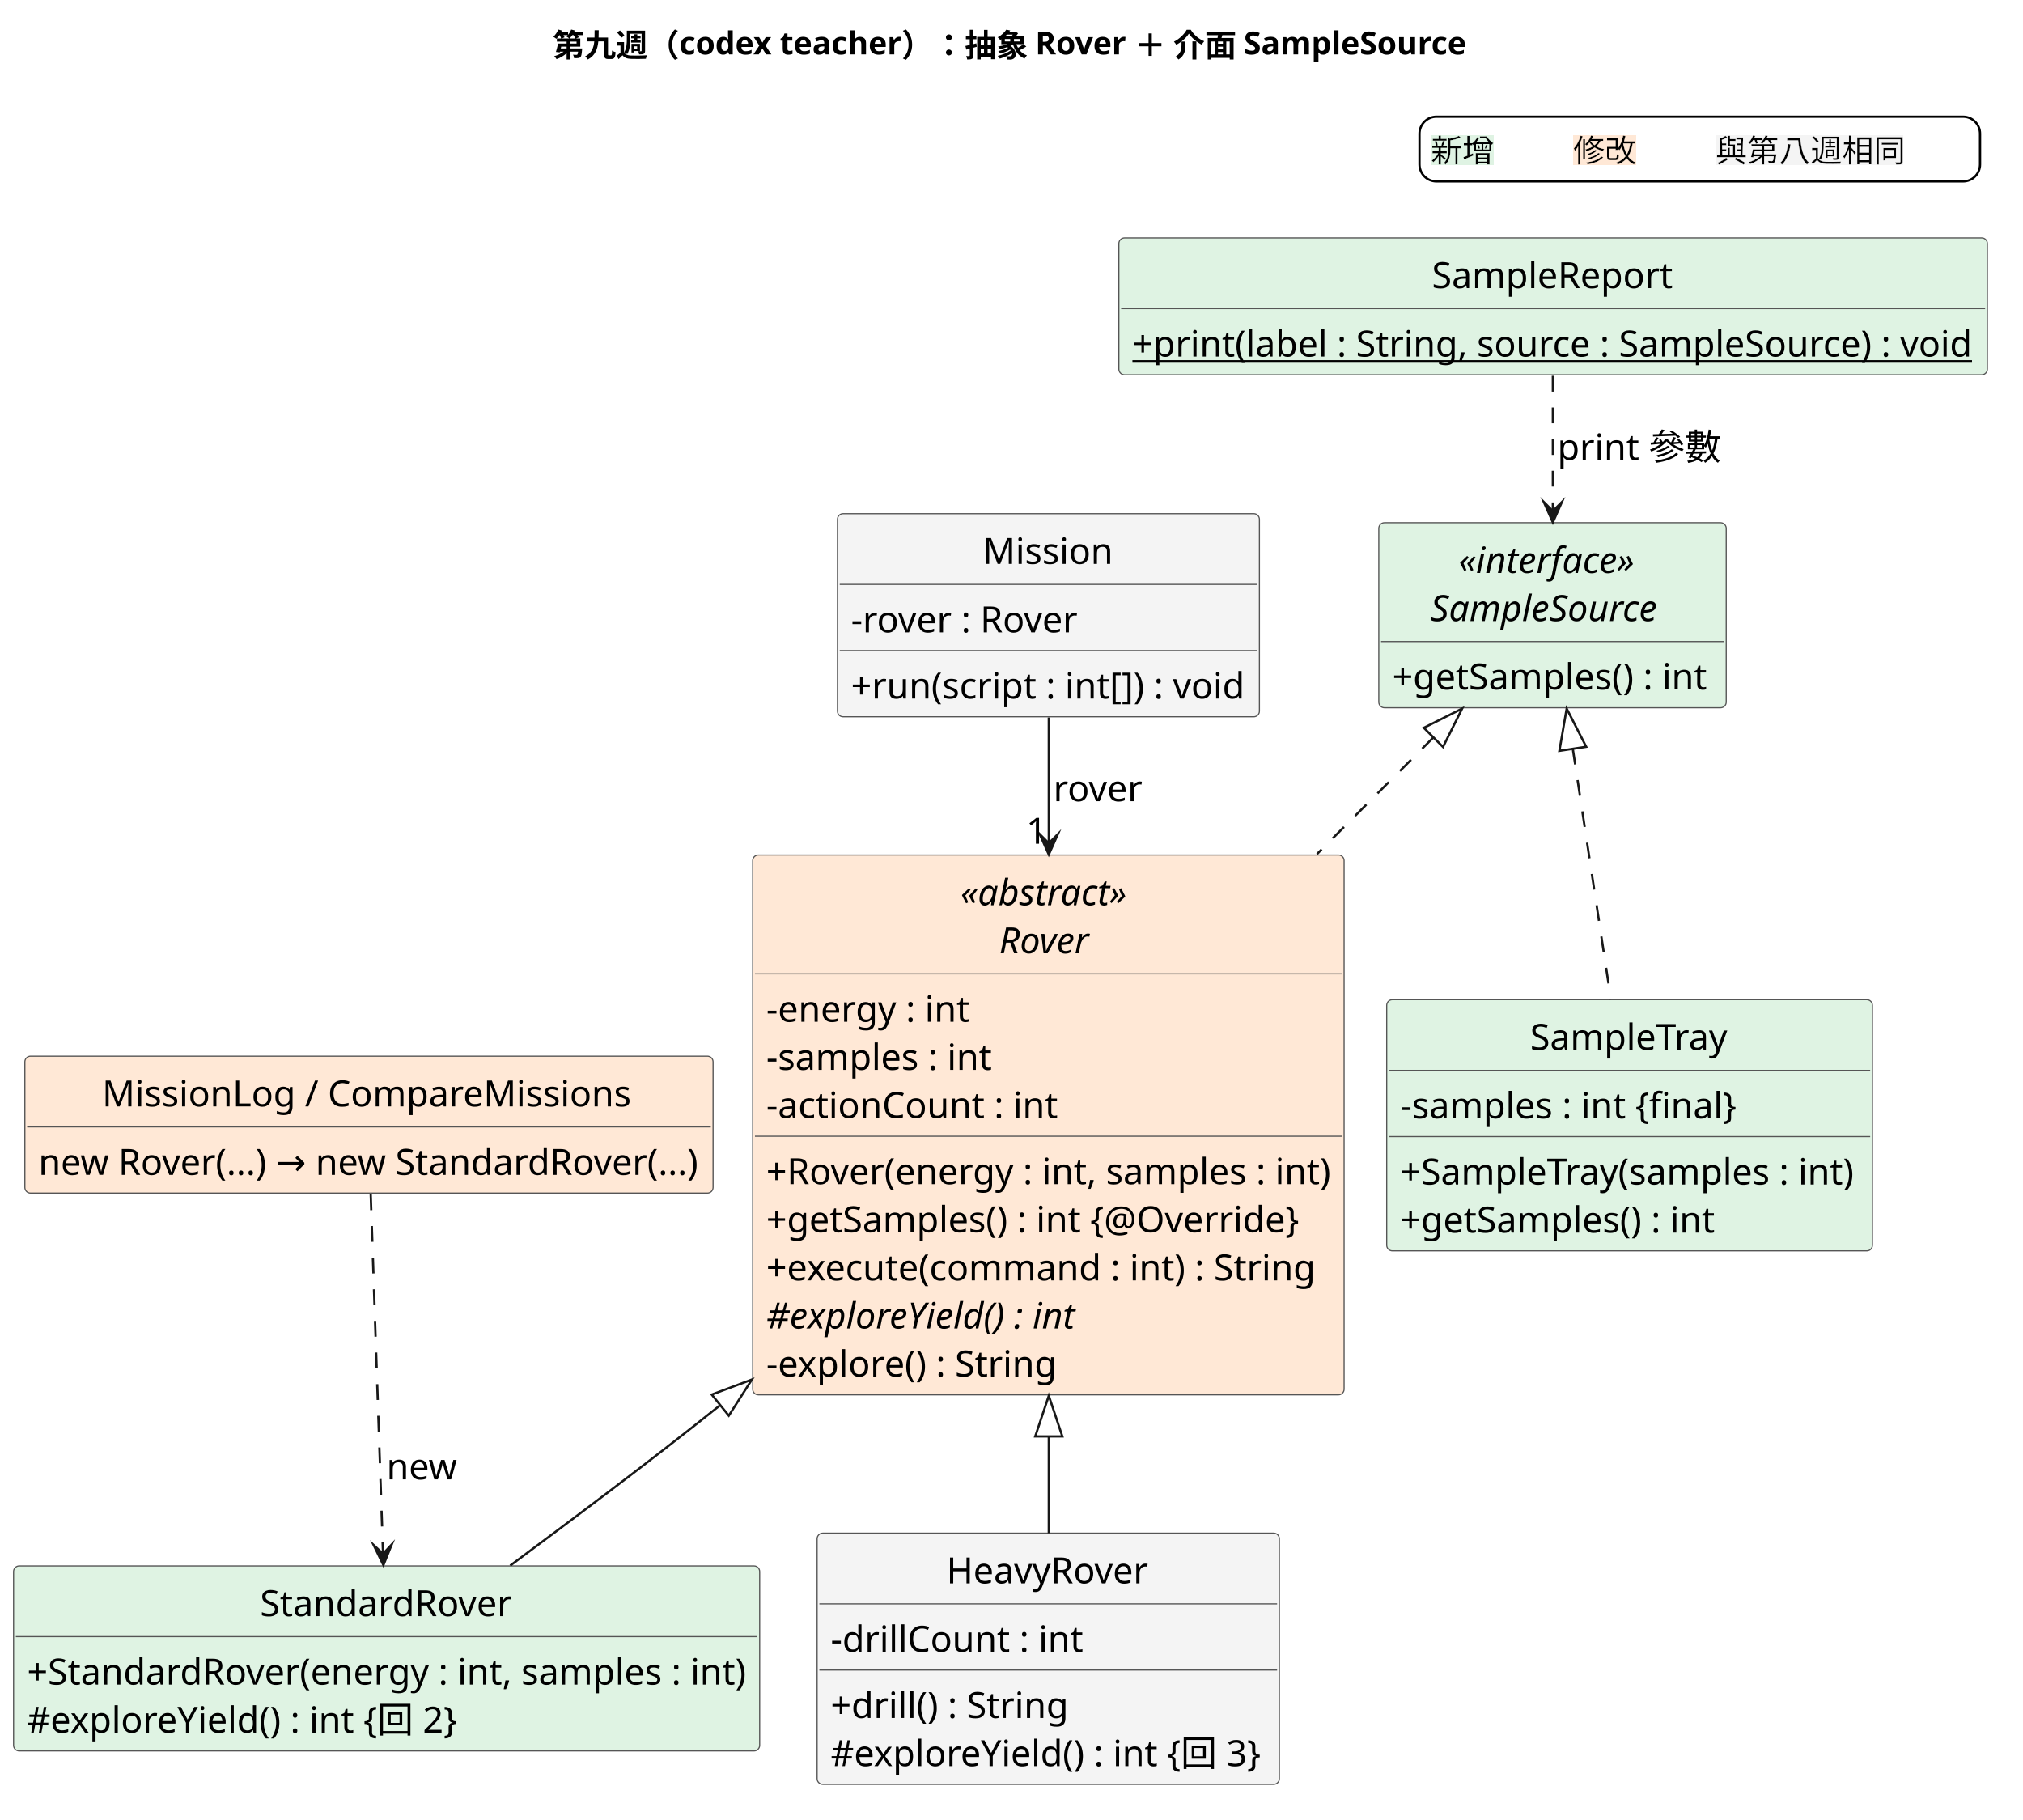
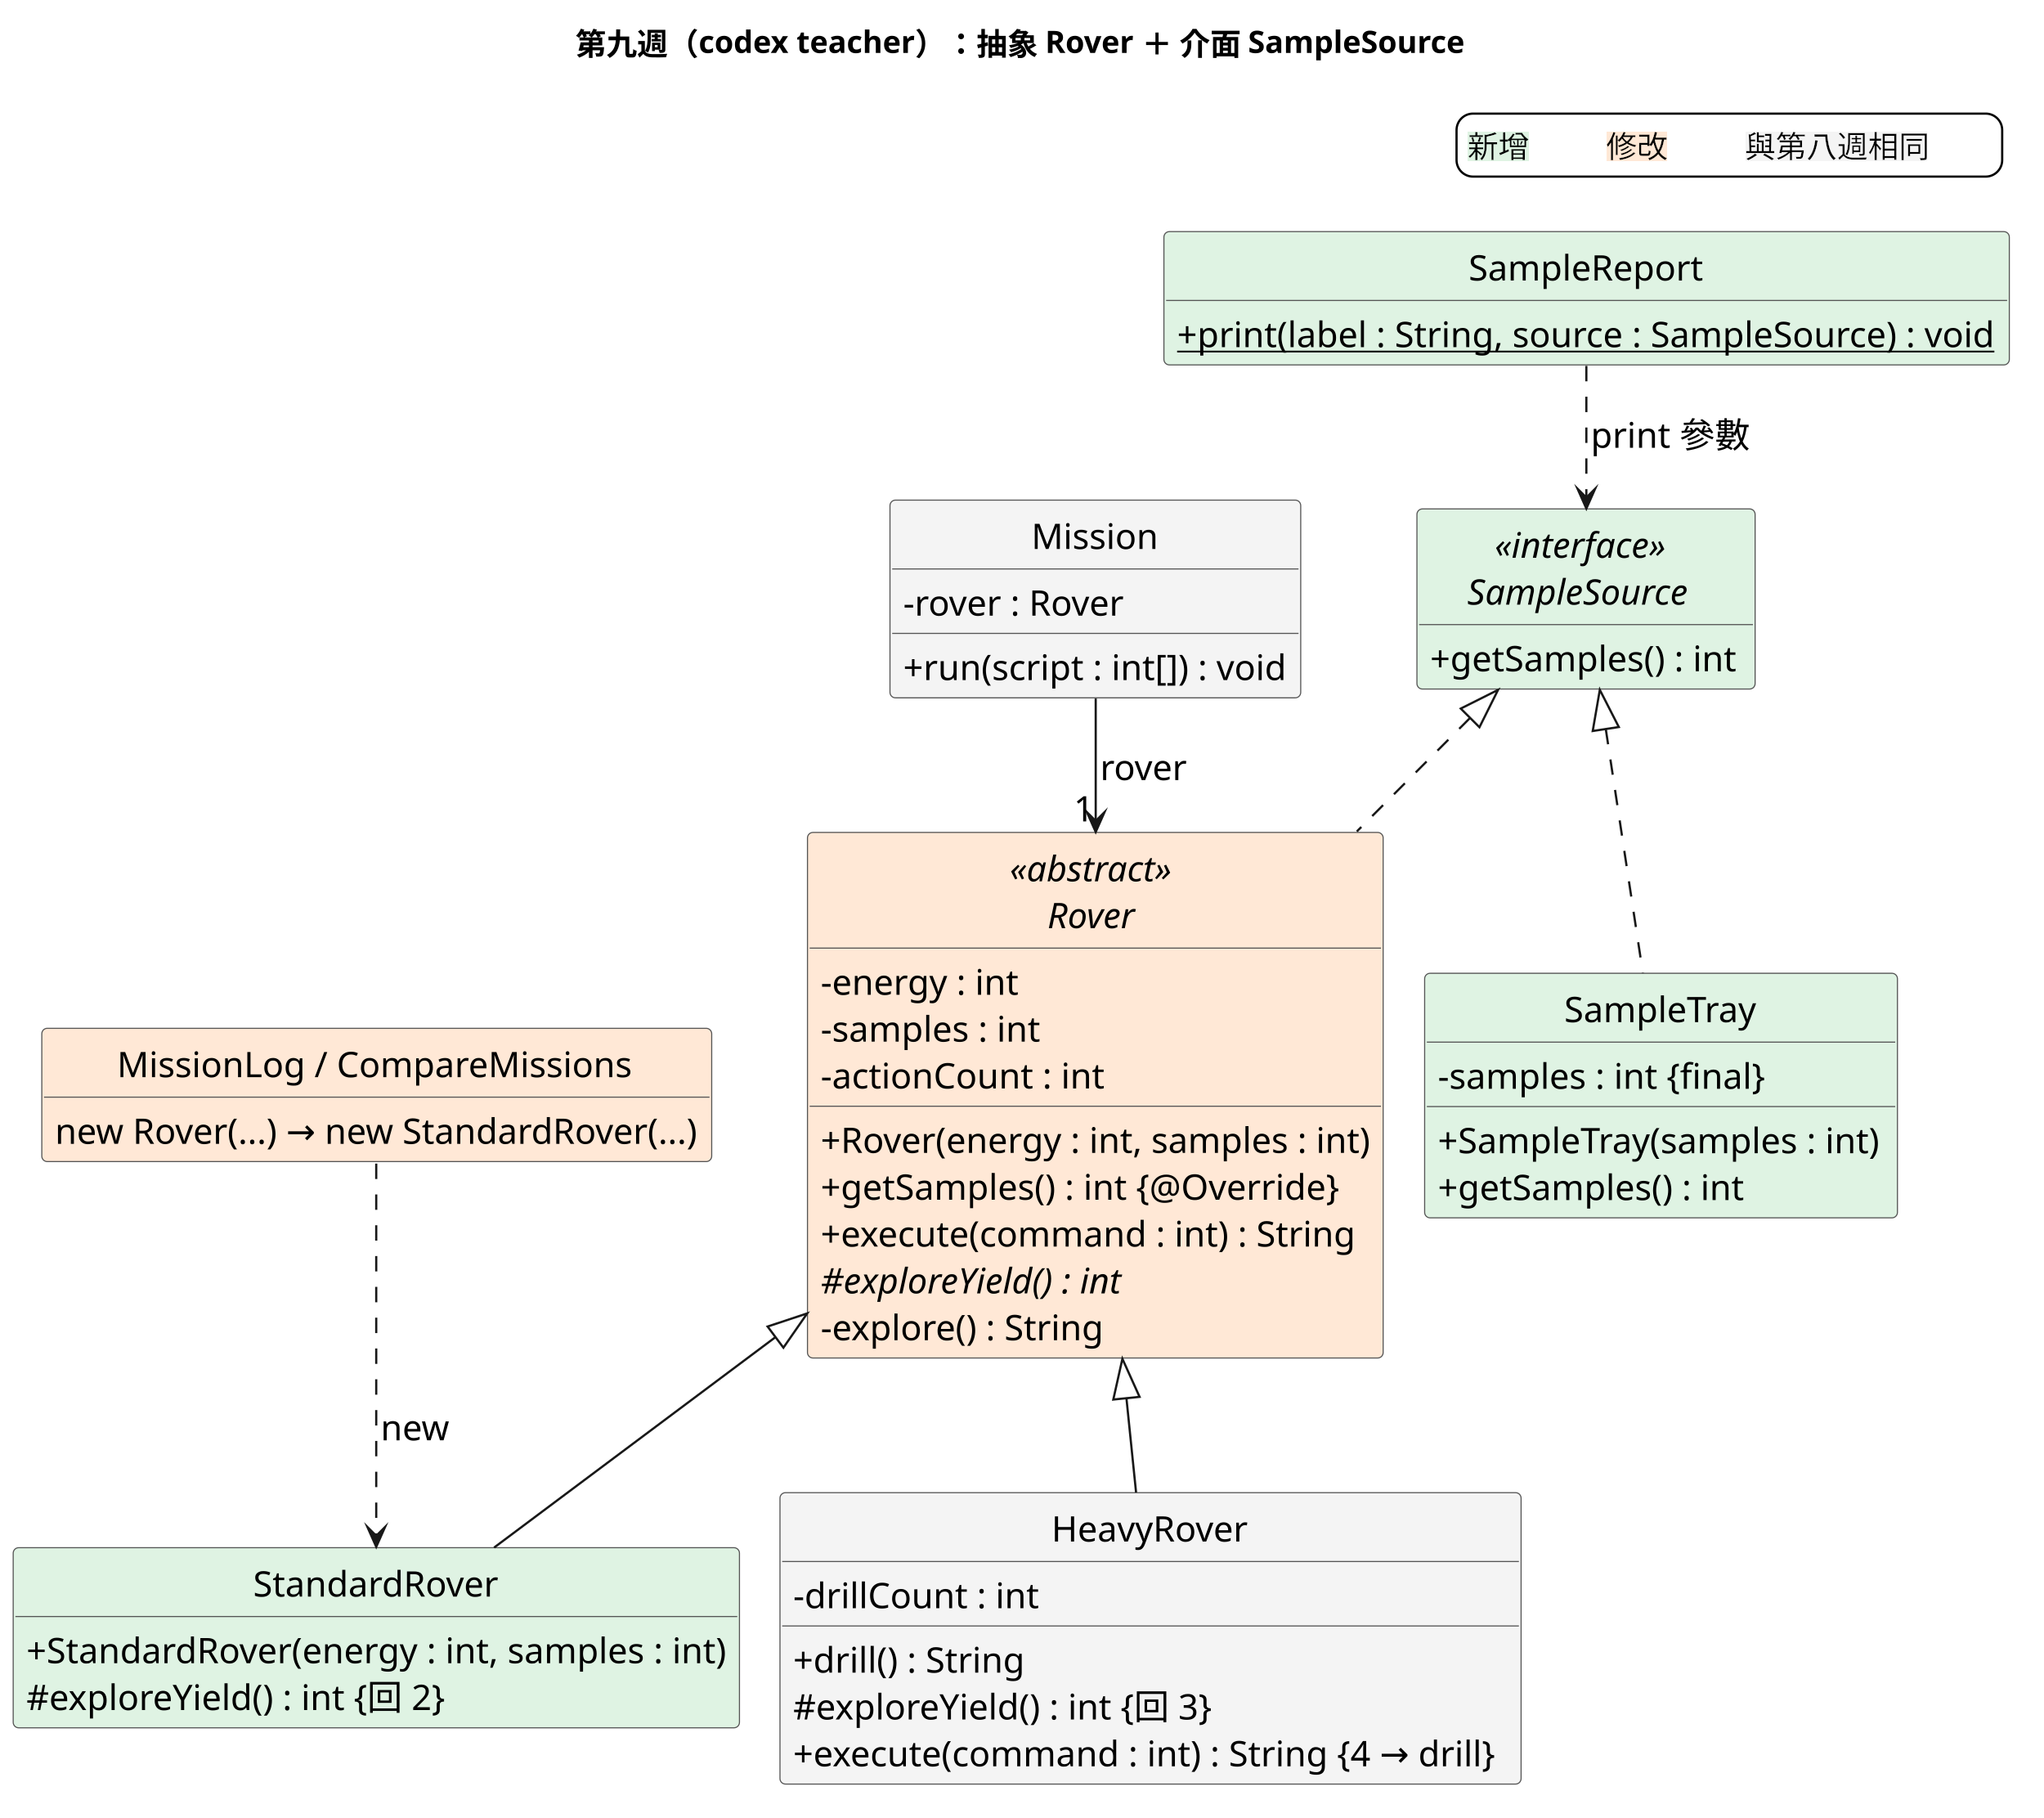
- <svg xmlns="http://www.w3.org/2000/svg" version="1.1" data-diagram-type="CLASS" style="width:895px;height:805px;background:#FFFFFF;" width="895px" height="805px" viewBox="0 0 895 805" zoomAndPan="magnify" preserveAspectRatio="none" contentStyleType="text/css">
+ <svg xmlns="http://www.w3.org/2000/svg" version="1.1" data-diagram-type="CLASS" style="width:929px;height:826px;background:#FFFFFF;" width="929px" height="826px" viewBox="0 0 929 826" zoomAndPan="magnify" preserveAspectRatio="none" contentStyleType="text/css">
  <defs>
-     <filter id="b1ics5u6zd46350" x="0" y="0" width="1" height="1">
+     <filter id="b1kc434dfj6lvm0" x="0" y="0" width="1" height="1">
      <feFlood flood-color="#DFF3E3" result="flood" />
      <feComposite in="SourceGraphic" in2="flood" operator="over" />
    </filter>
-     <filter id="b1ics5u6zd46351" x="0" y="0" width="1" height="1">
+     <filter id="b1kc434dfj6lvm1" x="0" y="0" width="1" height="1">
      <feFlood flood-color="#FFE8D6" result="flood" />
      <feComposite in="SourceGraphic" in2="flood" operator="over" />
    </filter>
-     <filter id="b1ics5u6zd46352" x="0" y="0" width="1" height="1">
+     <filter id="b1kc434dfj6lvm2" x="0" y="0" width="1" height="1">
      <feFlood flood-color="#F4F4F4" result="flood" />
      <feComposite in="SourceGraphic" in2="flood" operator="over" />
    </filter>
  </defs>
  <g font-family="sans-serif" lengthAdjust="spacing">
    <g class="title" data-source-line="12">
-       <text x="244.541" y="25.06" fill="#000" font-size="14" textLength="398.918" font-weight="700" font-family="'Microsoft JhengHei'">第九週（codex teacher）：抽象 Rover ＋ 介面 SampleSource</text>
+       <text x="261.541" y="25.06" fill="#000" font-size="14" textLength="398.918" font-weight="700" font-family="'Microsoft JhengHei'">第九週（codex teacher）：抽象 Rover ＋ 介面 SampleSource</text>
    </g>
    <g class="legend" data-source-line="14">
-       <rect x="628" y="51.621" width="248" height="28.621" fill="none" style="stroke:#000;stroke-width:1;" rx="7.5" ry="7.5" />
-       <text x="633" y="71.681" fill="#000" font-size="14" textLength="56" font-family="'Microsoft JhengHei'" filter="url(#b1ics5u6zd46350)">　新增　</text>
-       <text x="689" y="71.681" fill="#000" font-size="14" textLength="8.285" font-family="'Microsoft JhengHei'">  </text>
-       <text x="696" y="71.681" fill="#000" font-size="14" textLength="56" font-family="'Microsoft JhengHei'" filter="url(#b1ics5u6zd46351)">　修改　</text>
-       <text x="752" y="71.681" fill="#000" font-size="14" textLength="8.285" font-family="'Microsoft JhengHei'">  </text>
-       <text x="759" y="71.681" fill="#000" font-size="14" textLength="112" font-family="'Microsoft JhengHei'" filter="url(#b1ics5u6zd46352)">　與第八週相同　</text>
+       <rect x="662" y="51.621" width="248" height="28.621" fill="none" style="stroke:#000;stroke-width:1;" rx="7.5" ry="7.5" />
+       <text x="667" y="71.681" fill="#000" font-size="14" textLength="56" font-family="'Microsoft JhengHei'" filter="url(#b1kc434dfj6lvm0)">　新增　</text>
+       <text x="723" y="71.681" fill="#000" font-size="14" textLength="8.285" font-family="'Microsoft JhengHei'">  </text>
+       <text x="730" y="71.681" fill="#000" font-size="14" textLength="56" font-family="'Microsoft JhengHei'" filter="url(#b1kc434dfj6lvm1)">　修改　</text>
+       <text x="786" y="71.681" fill="#000" font-size="14" textLength="8.285" font-family="'Microsoft JhengHei'">  </text>
+       <text x="793" y="71.681" fill="#000" font-size="14" textLength="112" font-family="'Microsoft JhengHei'" filter="url(#b1kc434dfj6lvm2)">　與第八週相同　</text>
    </g>
    <g class="entity" data-qualified-name="SampleSource" id="ent0001" data-source-line="18">
-       <rect x="610" y="231.242" width="153.703" height="81.844" fill="#DFF3E3" style="stroke:#555;stroke-width:0.5;" rx="2.5" ry="2.5" />
-       <text x="645.336" y="253.453" fill="#000" font-size="16" textLength="83.031" font-style="italic" font-family="'Microsoft JhengHei'">«interface»</text>
-       <text x="632.895" y="274.734" fill="#000" font-size="16" textLength="107.914" font-style="italic" font-family="'Microsoft JhengHei'">SampleSource</text>
-       <line x1="611" y1="283.805" x2="762.703" y2="283.805" style="stroke:#555;stroke-width:0.5;" />
-       <text x="616" y="305.016" fill="#000" font-size="16" textLength="141.703" font-family="'Microsoft JhengHei'">+getSamples() : int</text>
+       <rect x="644" y="231.242" width="153.703" height="81.844" fill="#DFF3E3" style="stroke:#555;stroke-width:0.5;" rx="2.5" ry="2.5" />
+       <text x="679.336" y="253.453" fill="#000" font-size="16" textLength="83.031" font-style="italic" font-family="'Microsoft JhengHei'">«interface»</text>
+       <text x="666.895" y="274.734" fill="#000" font-size="16" textLength="107.914" font-style="italic" font-family="'Microsoft JhengHei'">SampleSource</text>
+       <line x1="645" y1="283.805" x2="796.703" y2="283.805" style="stroke:#555;stroke-width:0.5;" />
+       <text x="650" y="305.016" fill="#000" font-size="16" textLength="141.703" font-family="'Microsoft JhengHei'">+getSamples() : int</text>
    </g>
    <g class="entity" data-qualified-name="Rover" id="ent0002" data-source-line="21">
-       <rect x="333" y="378.242" width="261.648" height="238.813" fill="#FFE8D6" style="stroke:#555;stroke-width:0.5;" rx="2.5" ry="2.5" />
-       <text x="424.941" y="400.453" fill="#000" font-size="16" textLength="77.766" font-style="italic" font-family="'Microsoft JhengHei'">«abstract»</text>
-       <text x="442.055" y="421.734" fill="#000" font-size="16" textLength="43.539" font-style="italic" font-family="'Microsoft JhengHei'">Rover</text>
-       <line x1="334" y1="430.805" x2="593.648" y2="430.805" style="stroke:#555;stroke-width:0.5;" />
-       <text x="339" y="452.016" fill="#000" font-size="16" textLength="90.438" font-family="'Microsoft JhengHei'">-energy : int</text>
-       <text x="339" y="473.297" fill="#000" font-size="16" textLength="99.734" font-family="'Microsoft JhengHei'">-samples : int</text>
-       <text x="339" y="494.578" fill="#000" font-size="16" textLength="130.836" font-family="'Microsoft JhengHei'">-actionCount : int</text>
-       <line x1="334" y1="502.648" x2="593.648" y2="502.648" style="stroke:#555;stroke-width:0.5;" />
-       <text x="339" y="523.859" fill="#000" font-size="16" textLength="249.648" font-family="'Microsoft JhengHei'">+Rover(energy : int, samples : int)</text>
-       <text x="339" y="545.141" fill="#000" font-size="16" textLength="241.922" font-family="'Microsoft JhengHei'">+getSamples() : int  {@Override}</text>
-       <text x="339" y="566.422" fill="#000" font-size="16" textLength="244.758" font-family="'Microsoft JhengHei'">+execute(command : int) : String</text>
-       <text x="339" y="587.703" fill="#000" font-size="16" textLength="144.969" font-style="italic" font-family="'Microsoft JhengHei'">#exploreYield() : int</text>
-       <text x="339" y="608.984" fill="#000" font-size="16" textLength="129.961" font-family="'Microsoft JhengHei'">-explore() : String</text>
+       <rect x="367" y="378.242" width="261.648" height="238.813" fill="#FFE8D6" style="stroke:#555;stroke-width:0.5;" rx="2.5" ry="2.5" />
+       <text x="458.941" y="400.453" fill="#000" font-size="16" textLength="77.766" font-style="italic" font-family="'Microsoft JhengHei'">«abstract»</text>
+       <text x="476.055" y="421.734" fill="#000" font-size="16" textLength="43.539" font-style="italic" font-family="'Microsoft JhengHei'">Rover</text>
+       <line x1="368" y1="430.805" x2="627.648" y2="430.805" style="stroke:#555;stroke-width:0.5;" />
+       <text x="373" y="452.016" fill="#000" font-size="16" textLength="90.438" font-family="'Microsoft JhengHei'">-energy : int</text>
+       <text x="373" y="473.297" fill="#000" font-size="16" textLength="99.734" font-family="'Microsoft JhengHei'">-samples : int</text>
+       <text x="373" y="494.578" fill="#000" font-size="16" textLength="130.836" font-family="'Microsoft JhengHei'">-actionCount : int</text>
+       <line x1="368" y1="502.648" x2="627.648" y2="502.648" style="stroke:#555;stroke-width:0.5;" />
+       <text x="373" y="523.859" fill="#000" font-size="16" textLength="249.648" font-family="'Microsoft JhengHei'">+Rover(energy : int, samples : int)</text>
+       <text x="373" y="545.141" fill="#000" font-size="16" textLength="241.922" font-family="'Microsoft JhengHei'">+getSamples() : int  {@Override}</text>
+       <text x="373" y="566.422" fill="#000" font-size="16" textLength="244.758" font-family="'Microsoft JhengHei'">+execute(command : int) : String</text>
+       <text x="373" y="587.703" fill="#000" font-size="16" textLength="144.969" font-style="italic" font-family="'Microsoft JhengHei'">#exploreYield() : int</text>
+       <text x="373" y="608.984" fill="#000" font-size="16" textLength="129.961" font-family="'Microsoft JhengHei'">-explore() : String</text>
    </g>
    <g class="entity" data-qualified-name="StandardRover" id="ent0003" data-source-line="31">
-       <rect x="6" y="692.742" width="330.086" height="81.844" fill="#DFF3E3" style="stroke:#555;stroke-width:0.5;" rx="2.5" ry="2.5" />
-       <text x="115.055" y="714.953" fill="#000" font-size="16" textLength="111.977" font-family="'Microsoft JhengHei'">StandardRover</text>
-       <line x1="7" y1="724.023" x2="335.086" y2="724.023" style="stroke:#555;stroke-width:0.5;" />
-       <text x="12" y="745.234" fill="#000" font-size="16" textLength="318.086" font-family="'Microsoft JhengHei'">+StandardRover(energy : int, samples : int)</text>
-       <text x="12" y="766.516" fill="#000" font-size="16" textLength="192.508" font-family="'Microsoft JhengHei'">#exploreYield() : int  {回 2}</text>
+       <rect x="6" y="703.242" width="330.086" height="81.844" fill="#DFF3E3" style="stroke:#555;stroke-width:0.5;" rx="2.5" ry="2.5" />
+       <text x="115.055" y="725.453" fill="#000" font-size="16" textLength="111.977" font-family="'Microsoft JhengHei'">StandardRover</text>
+       <line x1="7" y1="734.523" x2="335.086" y2="734.523" style="stroke:#555;stroke-width:0.5;" />
+       <text x="12" y="755.734" fill="#000" font-size="16" textLength="318.086" font-family="'Microsoft JhengHei'">+StandardRover(energy : int, samples : int)</text>
+       <text x="12" y="777.016" fill="#000" font-size="16" textLength="192.508" font-family="'Microsoft JhengHei'">#exploreYield() : int  {回 2}</text>
    </g>
    <g class="entity" data-qualified-name="HeavyRover" id="ent0004" data-source-line="35">
-       <rect x="361.5" y="678.242" width="204.508" height="111.125" fill="#F4F4F4" style="stroke:#555;stroke-width:0.5;" rx="2.5" ry="2.5" />
-       <text x="418.746" y="700.453" fill="#000" font-size="16" textLength="90.016" font-family="'Microsoft JhengHei'">HeavyRover</text>
-       <line x1="362.5" y1="709.523" x2="565.008" y2="709.523" style="stroke:#555;stroke-width:0.5;" />
-       <text x="367.5" y="730.734" fill="#000" font-size="16" textLength="112.875" font-family="'Microsoft JhengHei'">-drillCount : int</text>
-       <line x1="362.5" y1="738.805" x2="565.008" y2="738.805" style="stroke:#555;stroke-width:0.5;" />
-       <text x="367.5" y="760.016" fill="#000" font-size="16" textLength="107.219" font-family="'Microsoft JhengHei'">+drill() : String</text>
-       <text x="367.5" y="781.297" fill="#000" font-size="16" textLength="192.508" font-family="'Microsoft JhengHei'">#exploreYield() : int  {回 3}</text>
+       <rect x="354.5" y="678.242" width="336.836" height="132.406" fill="#F4F4F4" style="stroke:#555;stroke-width:0.5;" rx="2.5" ry="2.5" />
+       <text x="477.91" y="700.453" fill="#000" font-size="16" textLength="90.016" font-family="'Microsoft JhengHei'">HeavyRover</text>
+       <line x1="355.5" y1="709.523" x2="690.336" y2="709.523" style="stroke:#555;stroke-width:0.5;" />
+       <text x="360.5" y="730.734" fill="#000" font-size="16" textLength="112.875" font-family="'Microsoft JhengHei'">-drillCount : int</text>
+       <line x1="355.5" y1="738.805" x2="690.336" y2="738.805" style="stroke:#555;stroke-width:0.5;" />
+       <text x="360.5" y="760.016" fill="#000" font-size="16" textLength="107.219" font-family="'Microsoft JhengHei'">+drill() : String</text>
+       <text x="360.5" y="781.297" fill="#000" font-size="16" textLength="192.508" font-family="'Microsoft JhengHei'">#exploreYield() : int  {回 3}</text>
+       <text x="360.5" y="802.578" fill="#000" font-size="16" textLength="324.836" font-family="'Microsoft JhengHei'">+execute(command : int) : String  {4 → drill}</text>
    </g>
-     <g class="entity" data-qualified-name="SampleTray" id="ent0005" data-source-line="40">
-       <rect x="613.5" y="442.242" width="214.891" height="111.125" fill="#DFF3E3" style="stroke:#555;stroke-width:0.5;" rx="2.5" ry="2.5" />
-       <text x="676.945" y="464.453" fill="#000" font-size="16" textLength="88" font-family="'Microsoft JhengHei'">SampleTray</text>
-       <line x1="614.5" y1="473.523" x2="827.391" y2="473.523" style="stroke:#555;stroke-width:0.5;" />
-       <text x="619.5" y="494.734" fill="#000" font-size="16" textLength="150.117" font-family="'Microsoft JhengHei'">-samples : int  {final}</text>
-       <line x1="614.5" y1="502.805" x2="827.391" y2="502.805" style="stroke:#555;stroke-width:0.5;" />
-       <text x="619.5" y="524.016" fill="#000" font-size="16" textLength="202.891" font-family="'Microsoft JhengHei'">+SampleTray(samples : int)</text>
-       <text x="619.5" y="545.297" fill="#000" font-size="16" textLength="141.703" font-family="'Microsoft JhengHei'">+getSamples() : int</text>
+     <g class="entity" data-qualified-name="SampleTray" id="ent0005" data-source-line="41">
+       <rect x="647.5" y="442.242" width="214.891" height="111.125" fill="#DFF3E3" style="stroke:#555;stroke-width:0.5;" rx="2.5" ry="2.5" />
+       <text x="710.945" y="464.453" fill="#000" font-size="16" textLength="88" font-family="'Microsoft JhengHei'">SampleTray</text>
+       <line x1="648.5" y1="473.523" x2="861.391" y2="473.523" style="stroke:#555;stroke-width:0.5;" />
+       <text x="653.5" y="494.734" fill="#000" font-size="16" textLength="150.117" font-family="'Microsoft JhengHei'">-samples : int  {final}</text>
+       <line x1="648.5" y1="502.805" x2="861.391" y2="502.805" style="stroke:#555;stroke-width:0.5;" />
+       <text x="653.5" y="524.016" fill="#000" font-size="16" textLength="202.891" font-family="'Microsoft JhengHei'">+SampleTray(samples : int)</text>
+       <text x="653.5" y="545.297" fill="#000" font-size="16" textLength="141.703" font-family="'Microsoft JhengHei'">+getSamples() : int</text>
    </g>
-     <g class="entity" data-qualified-name="SampleReport" id="ent0006" data-source-line="45">
-       <rect x="495" y="105.242" width="384.242" height="60.563" fill="#DFF3E3" style="stroke:#555;stroke-width:0.5;" rx="2.5" ry="2.5" />
-       <text x="633.488" y="127.453" fill="#000" font-size="16" textLength="107.266" font-family="'Microsoft JhengHei'">SampleReport</text>
-       <line x1="496" y1="136.523" x2="878.242" y2="136.523" style="stroke:#555;stroke-width:0.5;" />
-       <text x="501" y="157.734" fill="#000" font-size="16" textLength="372.242" text-decoration="underline" font-family="'Microsoft JhengHei'">+print(label : String, source : SampleSource) : void</text>
+     <g class="entity" data-qualified-name="SampleReport" id="ent0006" data-source-line="46">
+       <rect x="529" y="105.242" width="384.242" height="60.563" fill="#DFF3E3" style="stroke:#555;stroke-width:0.5;" rx="2.5" ry="2.5" />
+       <text x="667.488" y="127.453" fill="#000" font-size="16" textLength="107.266" font-family="'Microsoft JhengHei'">SampleReport</text>
+       <line x1="530" y1="136.523" x2="912.242" y2="136.523" style="stroke:#555;stroke-width:0.5;" />
+       <text x="535" y="157.734" fill="#000" font-size="16" textLength="372.242" text-decoration="underline" font-family="'Microsoft JhengHei'">+print(label : String, source : SampleSource) : void</text>
    </g>
-     <g class="entity" data-qualified-name="Mission" id="ent0007" data-source-line="48">
-       <rect x="370.5" y="227.242" width="186.68" height="89.844" fill="#F4F4F4" style="stroke:#555;stroke-width:0.5;" rx="2.5" ry="2.5" />
-       <text x="434.758" y="249.453" fill="#000" font-size="16" textLength="58.164" font-family="'Microsoft JhengHei'">Mission</text>
-       <line x1="371.5" y1="258.523" x2="556.18" y2="258.523" style="stroke:#555;stroke-width:0.5;" />
-       <text x="376.5" y="279.734" fill="#000" font-size="16" textLength="101.352" font-family="'Microsoft JhengHei'">-rover : Rover</text>
-       <line x1="371.5" y1="287.805" x2="556.18" y2="287.805" style="stroke:#555;stroke-width:0.5;" />
-       <text x="376.5" y="309.016" fill="#000" font-size="16" textLength="174.68" font-family="'Microsoft JhengHei'">+run(script : int[]) : void</text>
+     <g class="entity" data-qualified-name="Mission" id="ent0007" data-source-line="49">
+       <rect x="404.5" y="227.242" width="186.68" height="89.844" fill="#F4F4F4" style="stroke:#555;stroke-width:0.5;" rx="2.5" ry="2.5" />
+       <text x="468.758" y="249.453" fill="#000" font-size="16" textLength="58.164" font-family="'Microsoft JhengHei'">Mission</text>
+       <line x1="405.5" y1="258.523" x2="590.18" y2="258.523" style="stroke:#555;stroke-width:0.5;" />
+       <text x="410.5" y="279.734" fill="#000" font-size="16" textLength="101.352" font-family="'Microsoft JhengHei'">-rover : Rover</text>
+       <line x1="405.5" y1="287.805" x2="590.18" y2="287.805" style="stroke:#555;stroke-width:0.5;" />
+       <text x="410.5" y="309.016" fill="#000" font-size="16" textLength="174.68" font-family="'Microsoft JhengHei'">+run(script : int[]) : void</text>
    </g>
-     <g class="entity" data-qualified-name="Entry" id="ent0008" data-source-line="52">
-       <rect x="11" y="467.242" width="304.469" height="60.563" fill="#FFE8D6" style="stroke:#555;stroke-width:0.5;" rx="2.5" ry="2.5" />
-       <text x="45.203" y="489.453" fill="#000" font-size="16" textLength="236.063" font-family="'Microsoft JhengHei'">MissionLog / CompareMissions</text>
-       <line x1="12" y1="498.523" x2="314.469" y2="498.523" style="stroke:#555;stroke-width:0.5;" />
-       <text x="17" y="519.734" fill="#000" font-size="16" textLength="292.469" font-family="'Microsoft JhengHei'">new Rover(...) → new StandardRover(...)</text>
+     <g class="entity" data-qualified-name="Entry" id="ent0008" data-source-line="53">
+       <rect x="19" y="467.242" width="304.469" height="60.563" fill="#FFE8D6" style="stroke:#555;stroke-width:0.5;" rx="2.5" ry="2.5" />
+       <text x="53.203" y="489.453" fill="#000" font-size="16" textLength="236.063" font-family="'Microsoft JhengHei'">MissionLog / CompareMissions</text>
+       <line x1="20" y1="498.523" x2="322.469" y2="498.523" style="stroke:#555;stroke-width:0.5;" />
+       <text x="25" y="519.734" fill="#000" font-size="16" textLength="292.469" font-family="'Microsoft JhengHei'">new Rover(...) → new StandardRover(...)</text>
    </g>
    <g class="link" data-entity-1="ent0001" data-entity-2="ent0002" id="lnk9" data-link-type="extension">
-       <polygon points="646.875,313.458,629.913,321.962,638.408,330.438,646.875,313.458" fill="none" style="stroke:#181818;stroke-width:1;stroke-linejoin:miter;stroke-miterlimit:10;" />
-       <path d="M634.161,326.2 C615.853,344.549 605.83,354.595 582.678,377.798" style="stroke:#181818;stroke-width:1;stroke-dasharray:7,7;" fill="none" />
+       <polygon points="680.875,313.458,663.913,321.962,672.408,330.438,680.875,313.458" fill="none" style="stroke:#181818;stroke-width:1;stroke-linejoin:miter;stroke-miterlimit:10;" />
+       <path d="M668.161,326.2 C649.853,344.549 639.83,354.595 616.678,377.798" style="stroke:#181818;stroke-width:1;stroke-dasharray:7,7;" fill="none" />
    </g>
    <g class="link" data-entity-1="ent0001" data-entity-2="ent0005" id="lnk10" data-link-type="extension">
-       <polygon points="693.118,313.458,689.893,332.155,701.757,330.351,693.118,313.458" fill="none" style="stroke:#181818;stroke-width:1;stroke-linejoin:miter;stroke-miterlimit:10;" />
-       <path d="M695.825,331.253 C701.293,367.197 706.645,402.379 712.694,442.145" style="stroke:#181818;stroke-width:1;stroke-dasharray:7,7;" fill="none" />
+       <polygon points="727.118,313.458,723.893,332.155,735.757,330.351,727.118,313.458" fill="none" style="stroke:#181818;stroke-width:1;stroke-linejoin:miter;stroke-miterlimit:10;" />
+       <path d="M729.825,331.253 C735.293,367.197 740.645,402.379 746.694,442.145" style="stroke:#181818;stroke-width:1;stroke-dasharray:7,7;" fill="none" />
    </g>
    <g class="link" data-entity-1="ent0002" data-entity-2="ent0003" id="lnk11" data-link-type="extension">
-       <polygon points="332.649,610.288,314.878,616.937,322.422,626.27,332.649,610.288" fill="none" style="stroke:#181818;stroke-width:1;stroke-linejoin:miter;stroke-miterlimit:10;" />
-       <path d="M318.65,621.603 C286.549,647.273 255.162,670.695 225.734,692.578" style="stroke:#181818;stroke-width:1;" fill="none" />
+       <polygon points="366.881,596.781,348.872,602.754,356.058,612.365,366.881,596.781" fill="none" style="stroke:#181818;stroke-width:1;stroke-linejoin:miter;stroke-miterlimit:10;" />
+       <path d="M352.465,607.56 C302.714,644.759 263.211,674.295 224.563,703.193" style="stroke:#181818;stroke-width:1;" fill="none" />
    </g>
    <g class="link" data-entity-1="ent0002" data-entity-2="ent0004" id="lnk12" data-link-type="extension">
-       <polygon points="464,617.456,458,635.456,470,635.456,464,617.456" fill="none" style="stroke:#181818;stroke-width:1;stroke-linejoin:miter;stroke-miterlimit:10;" />
-       <path d="M464,635.456 C464,656.725 464,659.918 464,678.223" style="stroke:#181818;stroke-width:1;" fill="none" />
+       <polygon points="510.134,617.411,505.996,635.928,517.934,634.707,510.134,617.411" fill="none" style="stroke:#181818;stroke-width:1;stroke-linejoin:miter;stroke-miterlimit:10;" />
+       <path d="M511.965,635.318 C514.105,656.245 514.428,659.406 516.345,678.157" style="stroke:#181818;stroke-width:1;" fill="none" />
    </g>
    <g class="link" data-entity-1="ent0007" data-entity-2="ent0002" id="lnk13" data-link-type="dependency">
-       <polygon points="464,378.031,468,369.031,464,373.031,460,369.031,464,378.031" fill="#181818" style="stroke:#181818;stroke-width:1;stroke-linejoin:miter;stroke-miterlimit:10;" />
-       <path d="M464,317.399 C464,335.082 464,351.382 464,373.031" style="stroke:#181818;stroke-width:1;" fill="none" />
-       <text x="466" y="354.453" fill="#000" font-size="16" textLength="39.219" font-family="'Microsoft JhengHei'">rover</text>
-       <text x="454" y="373.242" fill="#000" font-size="16" font-family="'Microsoft JhengHei'">1</text>
+       <polygon points="498,378.031,502,369.031,498,373.031,494,369.031,498,378.031" fill="#181818" style="stroke:#181818;stroke-width:1;stroke-linejoin:miter;stroke-miterlimit:10;" />
+       <path d="M498,317.399 C498,335.082 498,351.382 498,373.031" style="stroke:#181818;stroke-width:1;" fill="none" />
+       <text x="500" y="354.453" fill="#000" font-size="16" textLength="39.219" font-family="'Microsoft JhengHei'">rover</text>
+       <text x="488" y="373.242" fill="#000" font-size="16" font-family="'Microsoft JhengHei'">1</text>
    </g>
    <g class="link" data-entity-1="ent0006" data-entity-2="ent0001" id="lnk14" data-link-type="dependency">
-       <polygon points="687,231.08,691,222.08,687,226.08,683,222.08,687,231.08" fill="#181818" style="stroke:#181818;stroke-width:1;stroke-linejoin:miter;stroke-miterlimit:10;" />
-       <path d="M687,166.259 C687,185.282 687,205.26 687,226.08" style="stroke:#181818;stroke-width:1;stroke-dasharray:7,7;" fill="none" />
-       <text x="689" y="203.453" fill="#000" font-size="16" textLength="71.758" font-family="'Microsoft JhengHei'">print 參數</text>
+       <polygon points="721,231.08,725,222.08,721,226.08,717,222.08,721,231.08" fill="#181818" style="stroke:#181818;stroke-width:1;stroke-linejoin:miter;stroke-miterlimit:10;" />
+       <path d="M721,166.259 C721,185.282 721,205.26 721,226.08" style="stroke:#181818;stroke-width:1;stroke-dasharray:7,7;" fill="none" />
+       <text x="723" y="203.453" fill="#000" font-size="16" textLength="71.758" font-family="'Microsoft JhengHei'">print 參數</text>
    </g>
    <g class="link" data-entity-1="ent0008" data-entity-2="ent0003" id="lnk15" data-link-type="dependency">
-       <polygon points="169.62,692.379,173.31,683.247,169.449,687.382,165.315,683.521,169.62,692.379" fill="#181818" style="stroke:#181818;stroke-width:1;stroke-linejoin:miter;stroke-miterlimit:10;" />
-       <path d="M164.013,528.378 C165.434,569.946 167.853,640.697 169.449,687.382" style="stroke:#181818;stroke-width:1;stroke-dasharray:7,7;" fill="none" />
-       <text x="171" y="654.453" fill="#000" font-size="16" textLength="31.148" font-family="'Microsoft JhengHei'">new</text>
+       <polygon points="171,702.851,175,693.851,171,697.851,167,693.851,171,702.851" fill="#181818" style="stroke:#181818;stroke-width:1;stroke-linejoin:miter;stroke-miterlimit:10;" />
+       <path d="M171,528.723 C171,572.461 171,648.872 171,697.851" style="stroke:#181818;stroke-width:1;stroke-dasharray:7,7;" fill="none" />
+       <text x="173" y="654.453" fill="#000" font-size="16" textLength="31.148" font-family="'Microsoft JhengHei'">new</text>
    </g>
  </g>
</svg>
